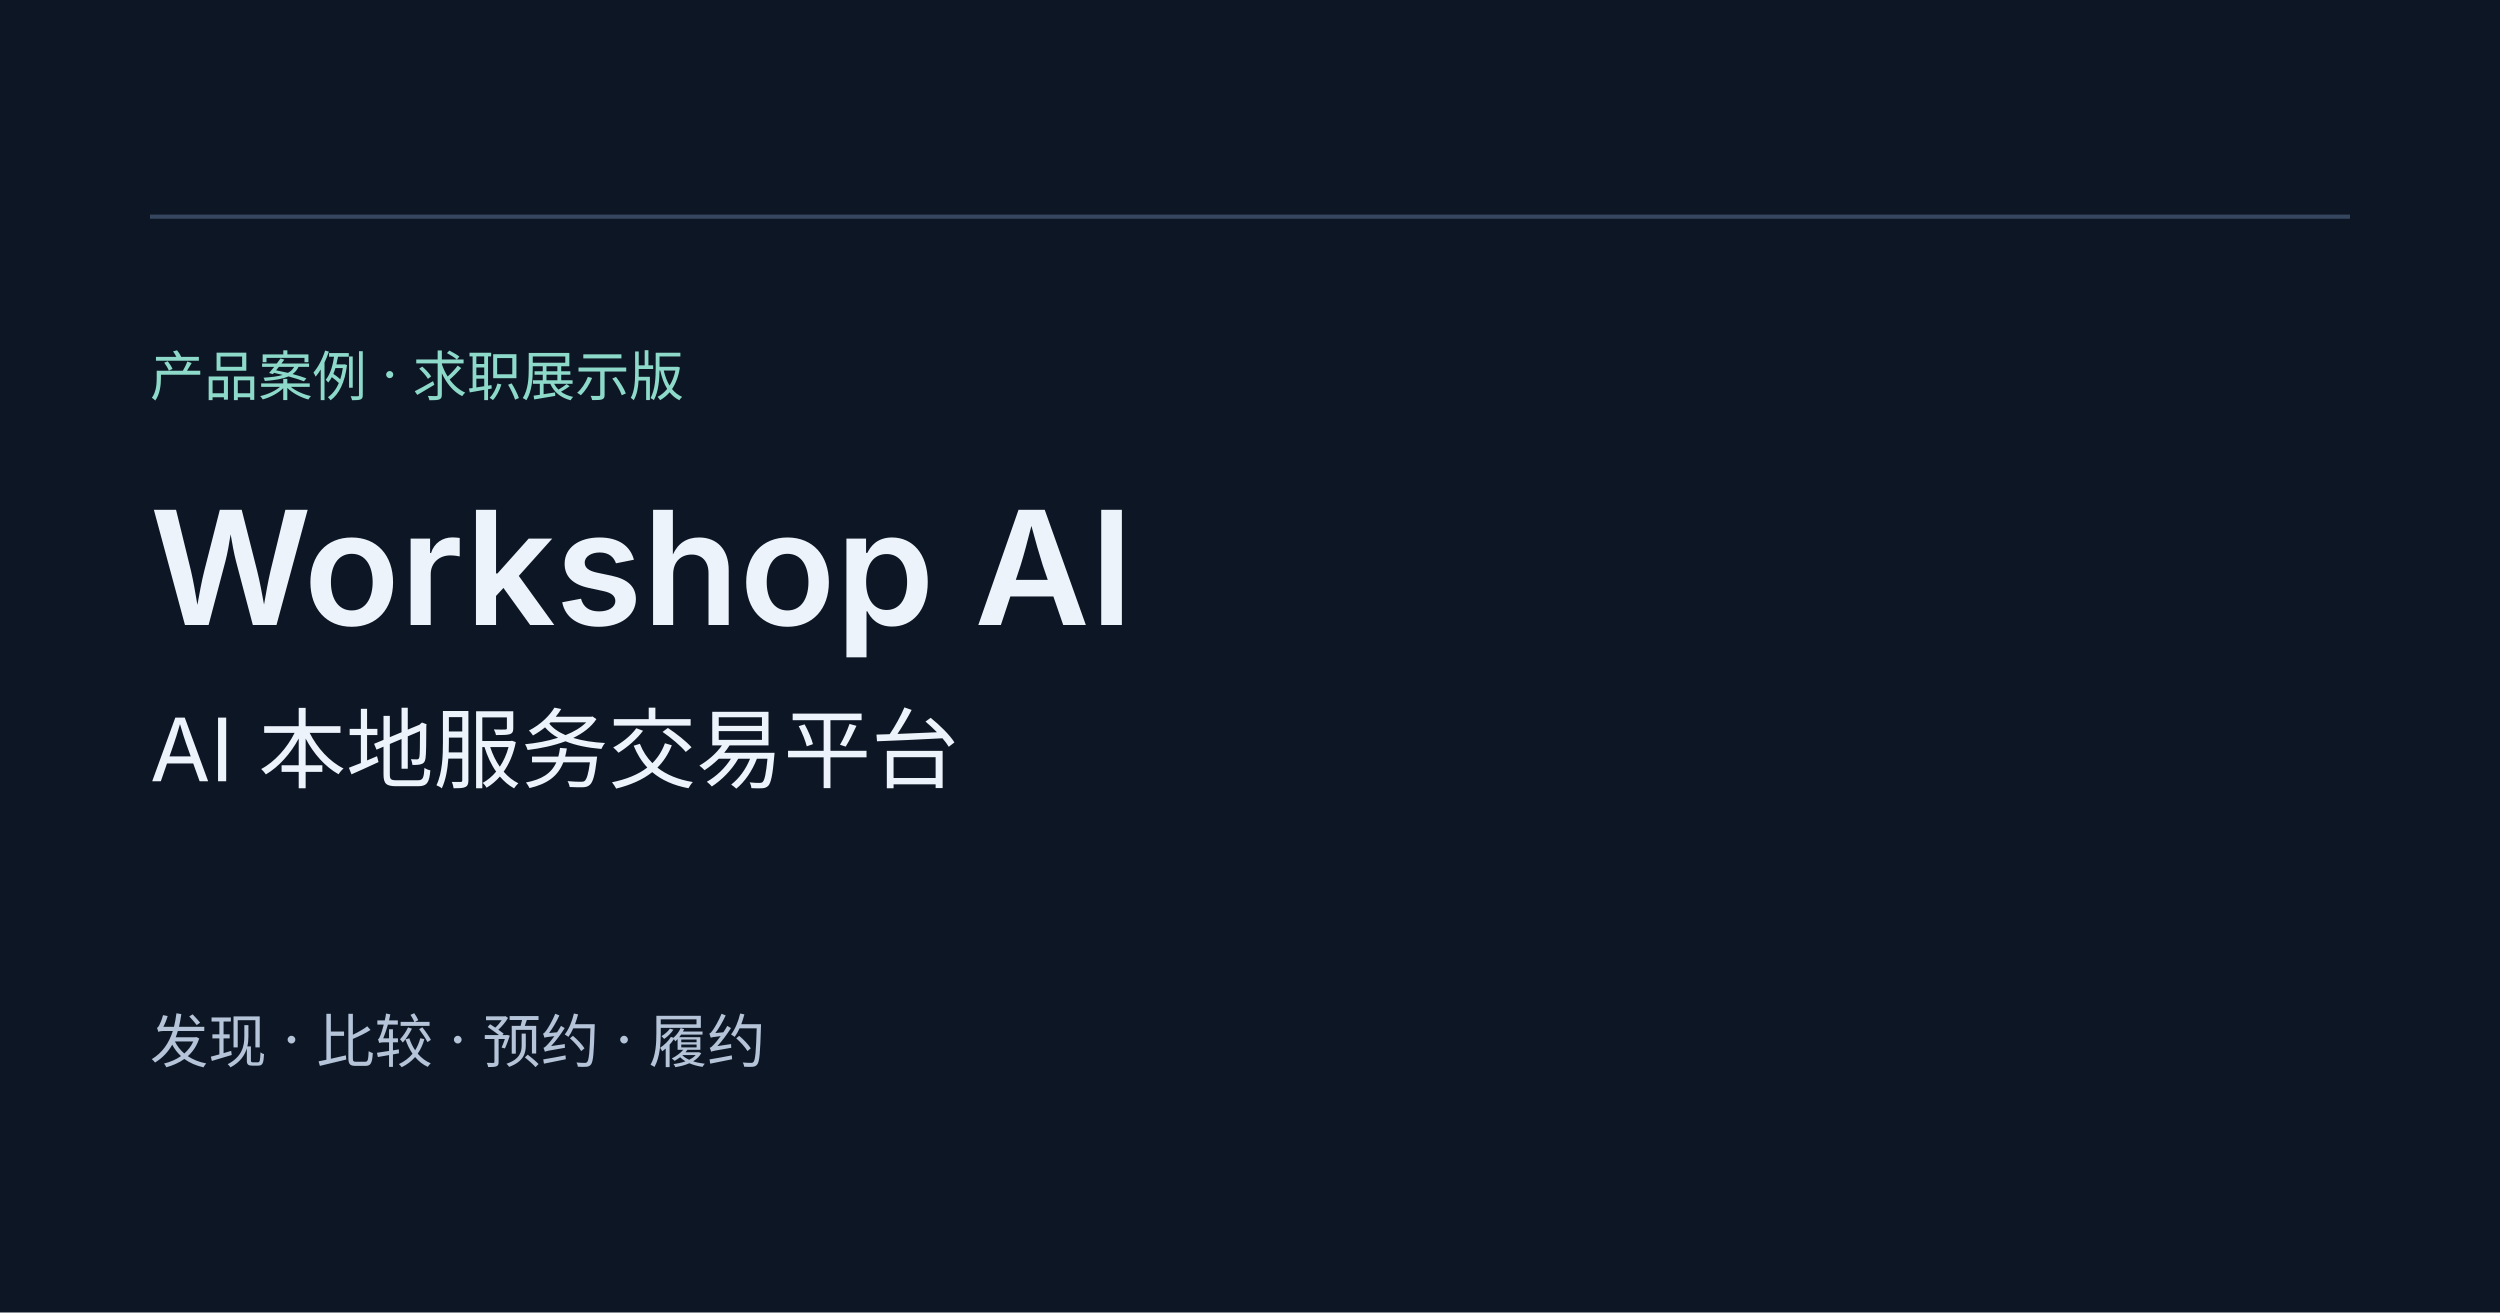
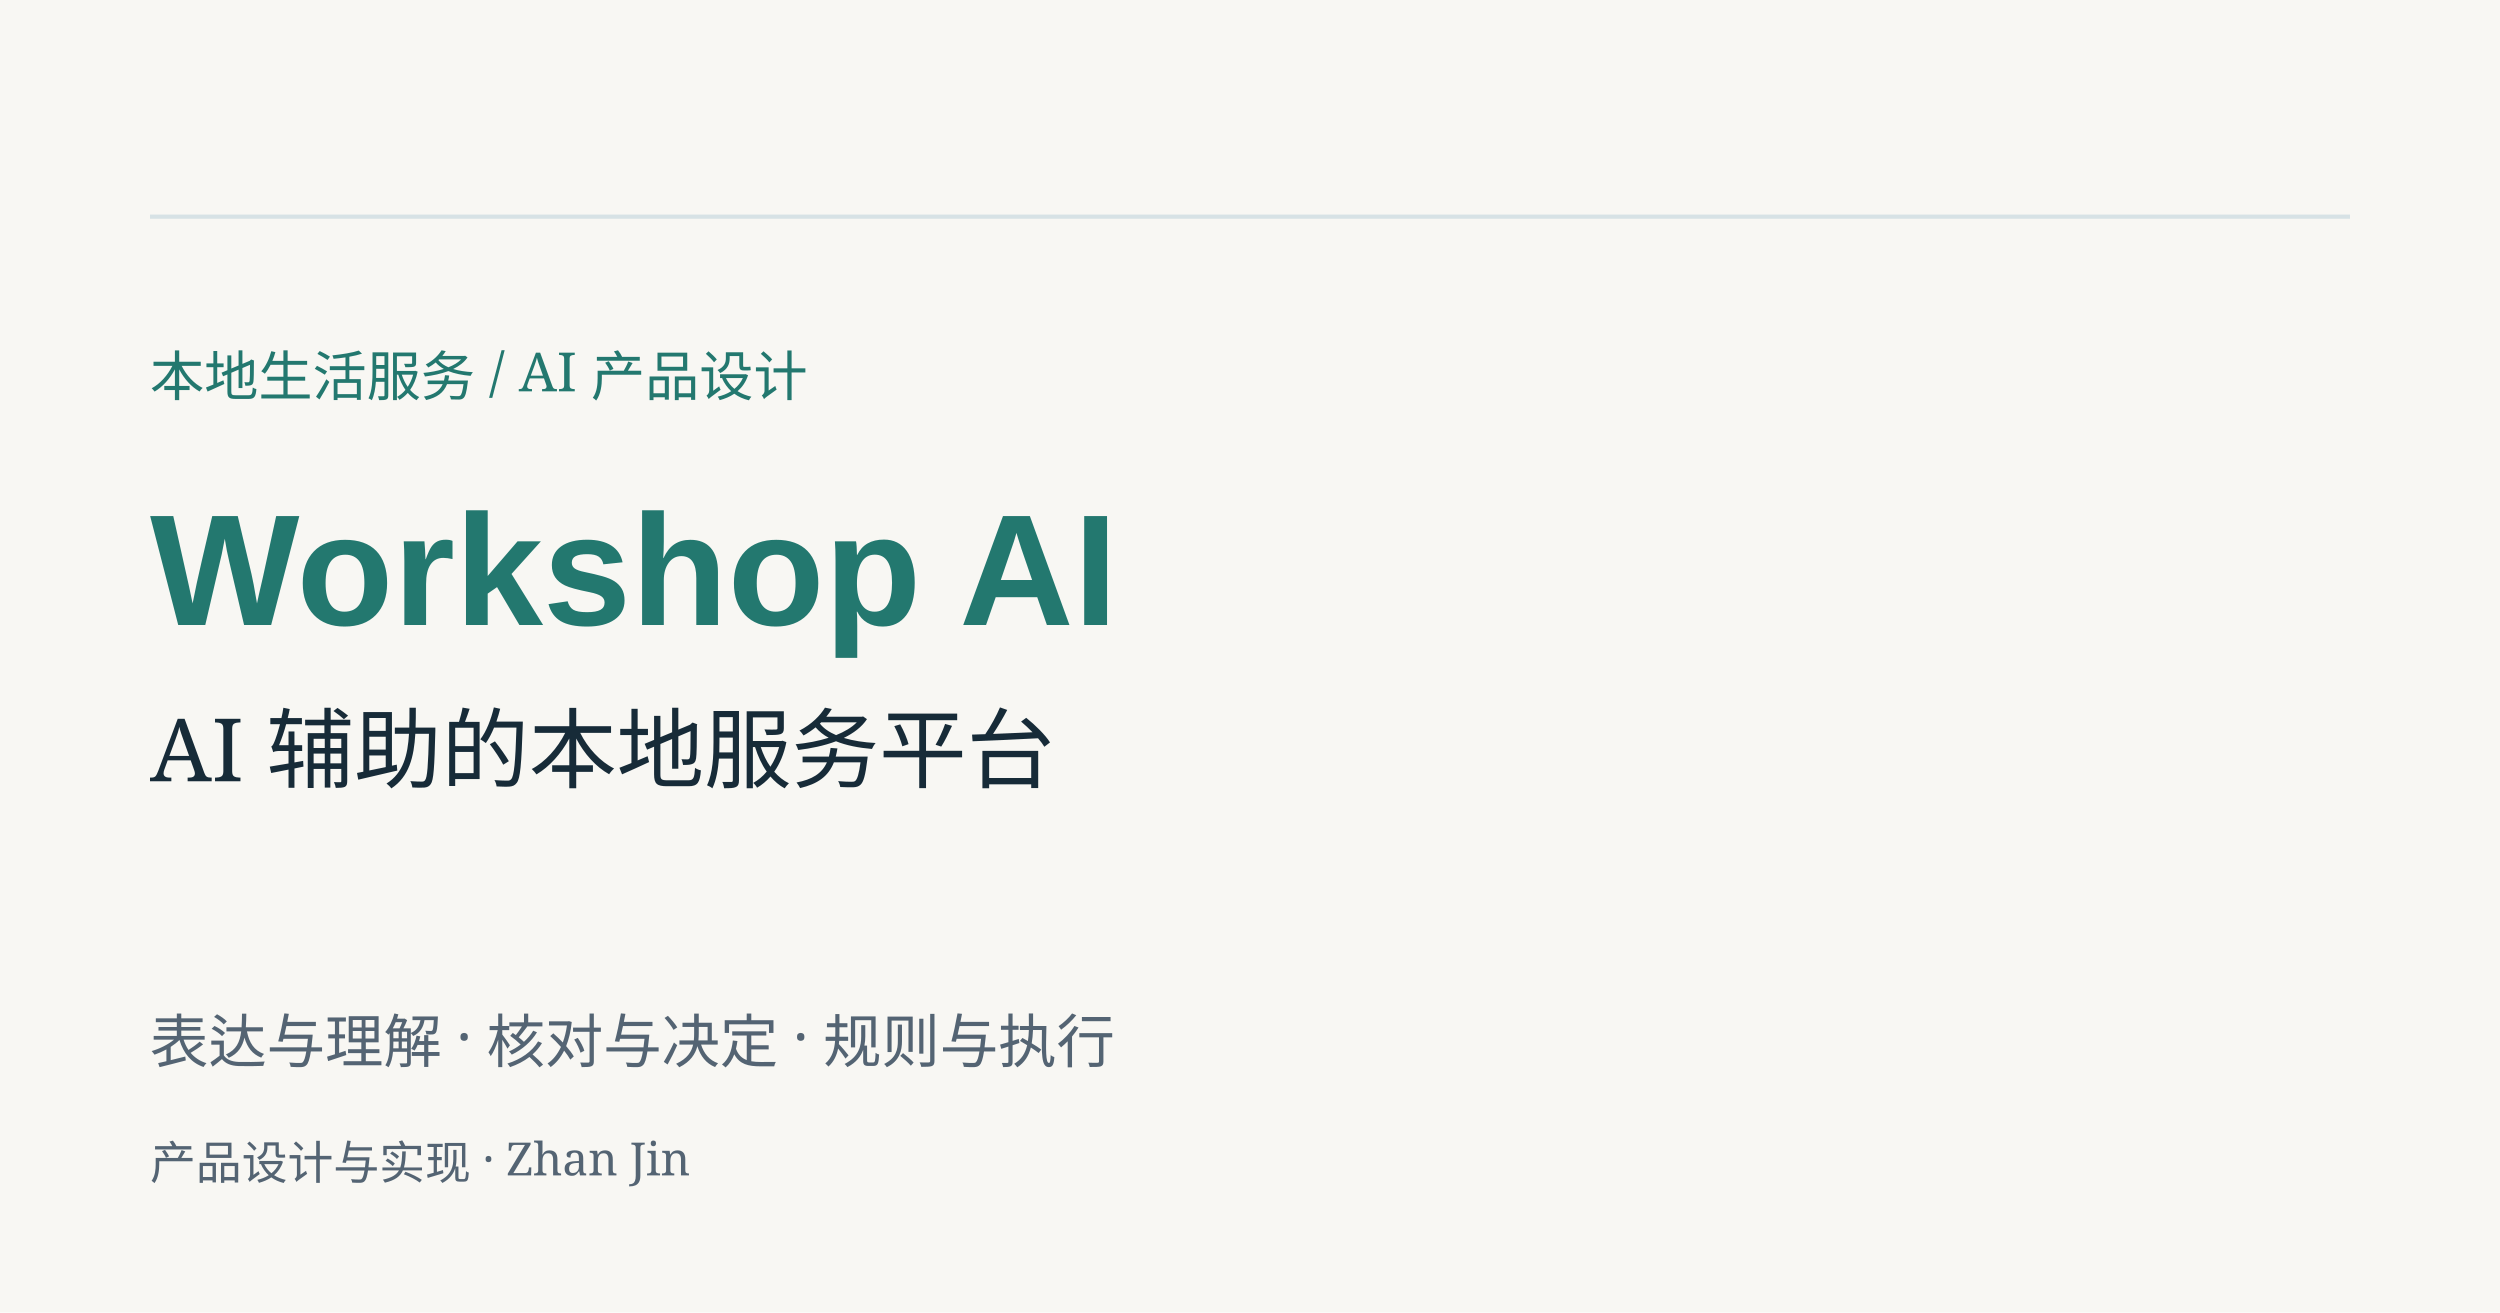
<svg xmlns="http://www.w3.org/2000/svg" width="1200" height="630" viewBox="0 0 1200 630" role="img" aria-labelledby="title description">
-   <rect width="1200" height="630" fill="#0d1624" />
-   <path d="M72 104h1056" stroke="#35465e" stroke-width="2" />
-   <g font-family="-apple-system,BlinkMacSystemFont,Segoe UI,PingFang SC,Microsoft YaHei,sans-serif">
-     <text x="72" y="190" fill="#8edaca" font-size="26">产品案例 · 求职展示版</text>
-     <text x="72" y="300" fill="#edf3fb" font-size="76" font-weight="600">Workshop AI</text>
-     <text x="72" y="375" fill="#edf3fb" font-size="42">AI 本地服务交易平台</text>
-     <text x="72" y="510" fill="#b5c4d8" font-size="28">发现 · 比较 · 预约 · 履约</text>
+   <rect width="1200" height="630" fill="#f8f7f3" />
+   <path d="M72 104h1056" stroke="#d7e2e5" stroke-width="2" />
+   <g font-family="Songti SC,SimSun,Noto Serif SC,serif">
+     <text x="72" y="190" fill="#23786f" font-size="26">本地生活服务 / AI 产品设计</text>
+     <text x="72" y="300" fill="#23786f" font-family="Arial,sans-serif" font-size="76" font-weight="700">Workshop AI</text>
+     <text x="72" y="375" fill="#172b38" font-size="42">AI 辅助的本地服务平台</text>
+     <text x="72" y="510" fill="#546473" font-size="28">表达与理解 · 核对与决定 · 规则与执行</text>
+     <text x="72" y="566" fill="#546473" font-size="22">产品设计与实现 · Zhan Jin</text>
  </g>
</svg>
